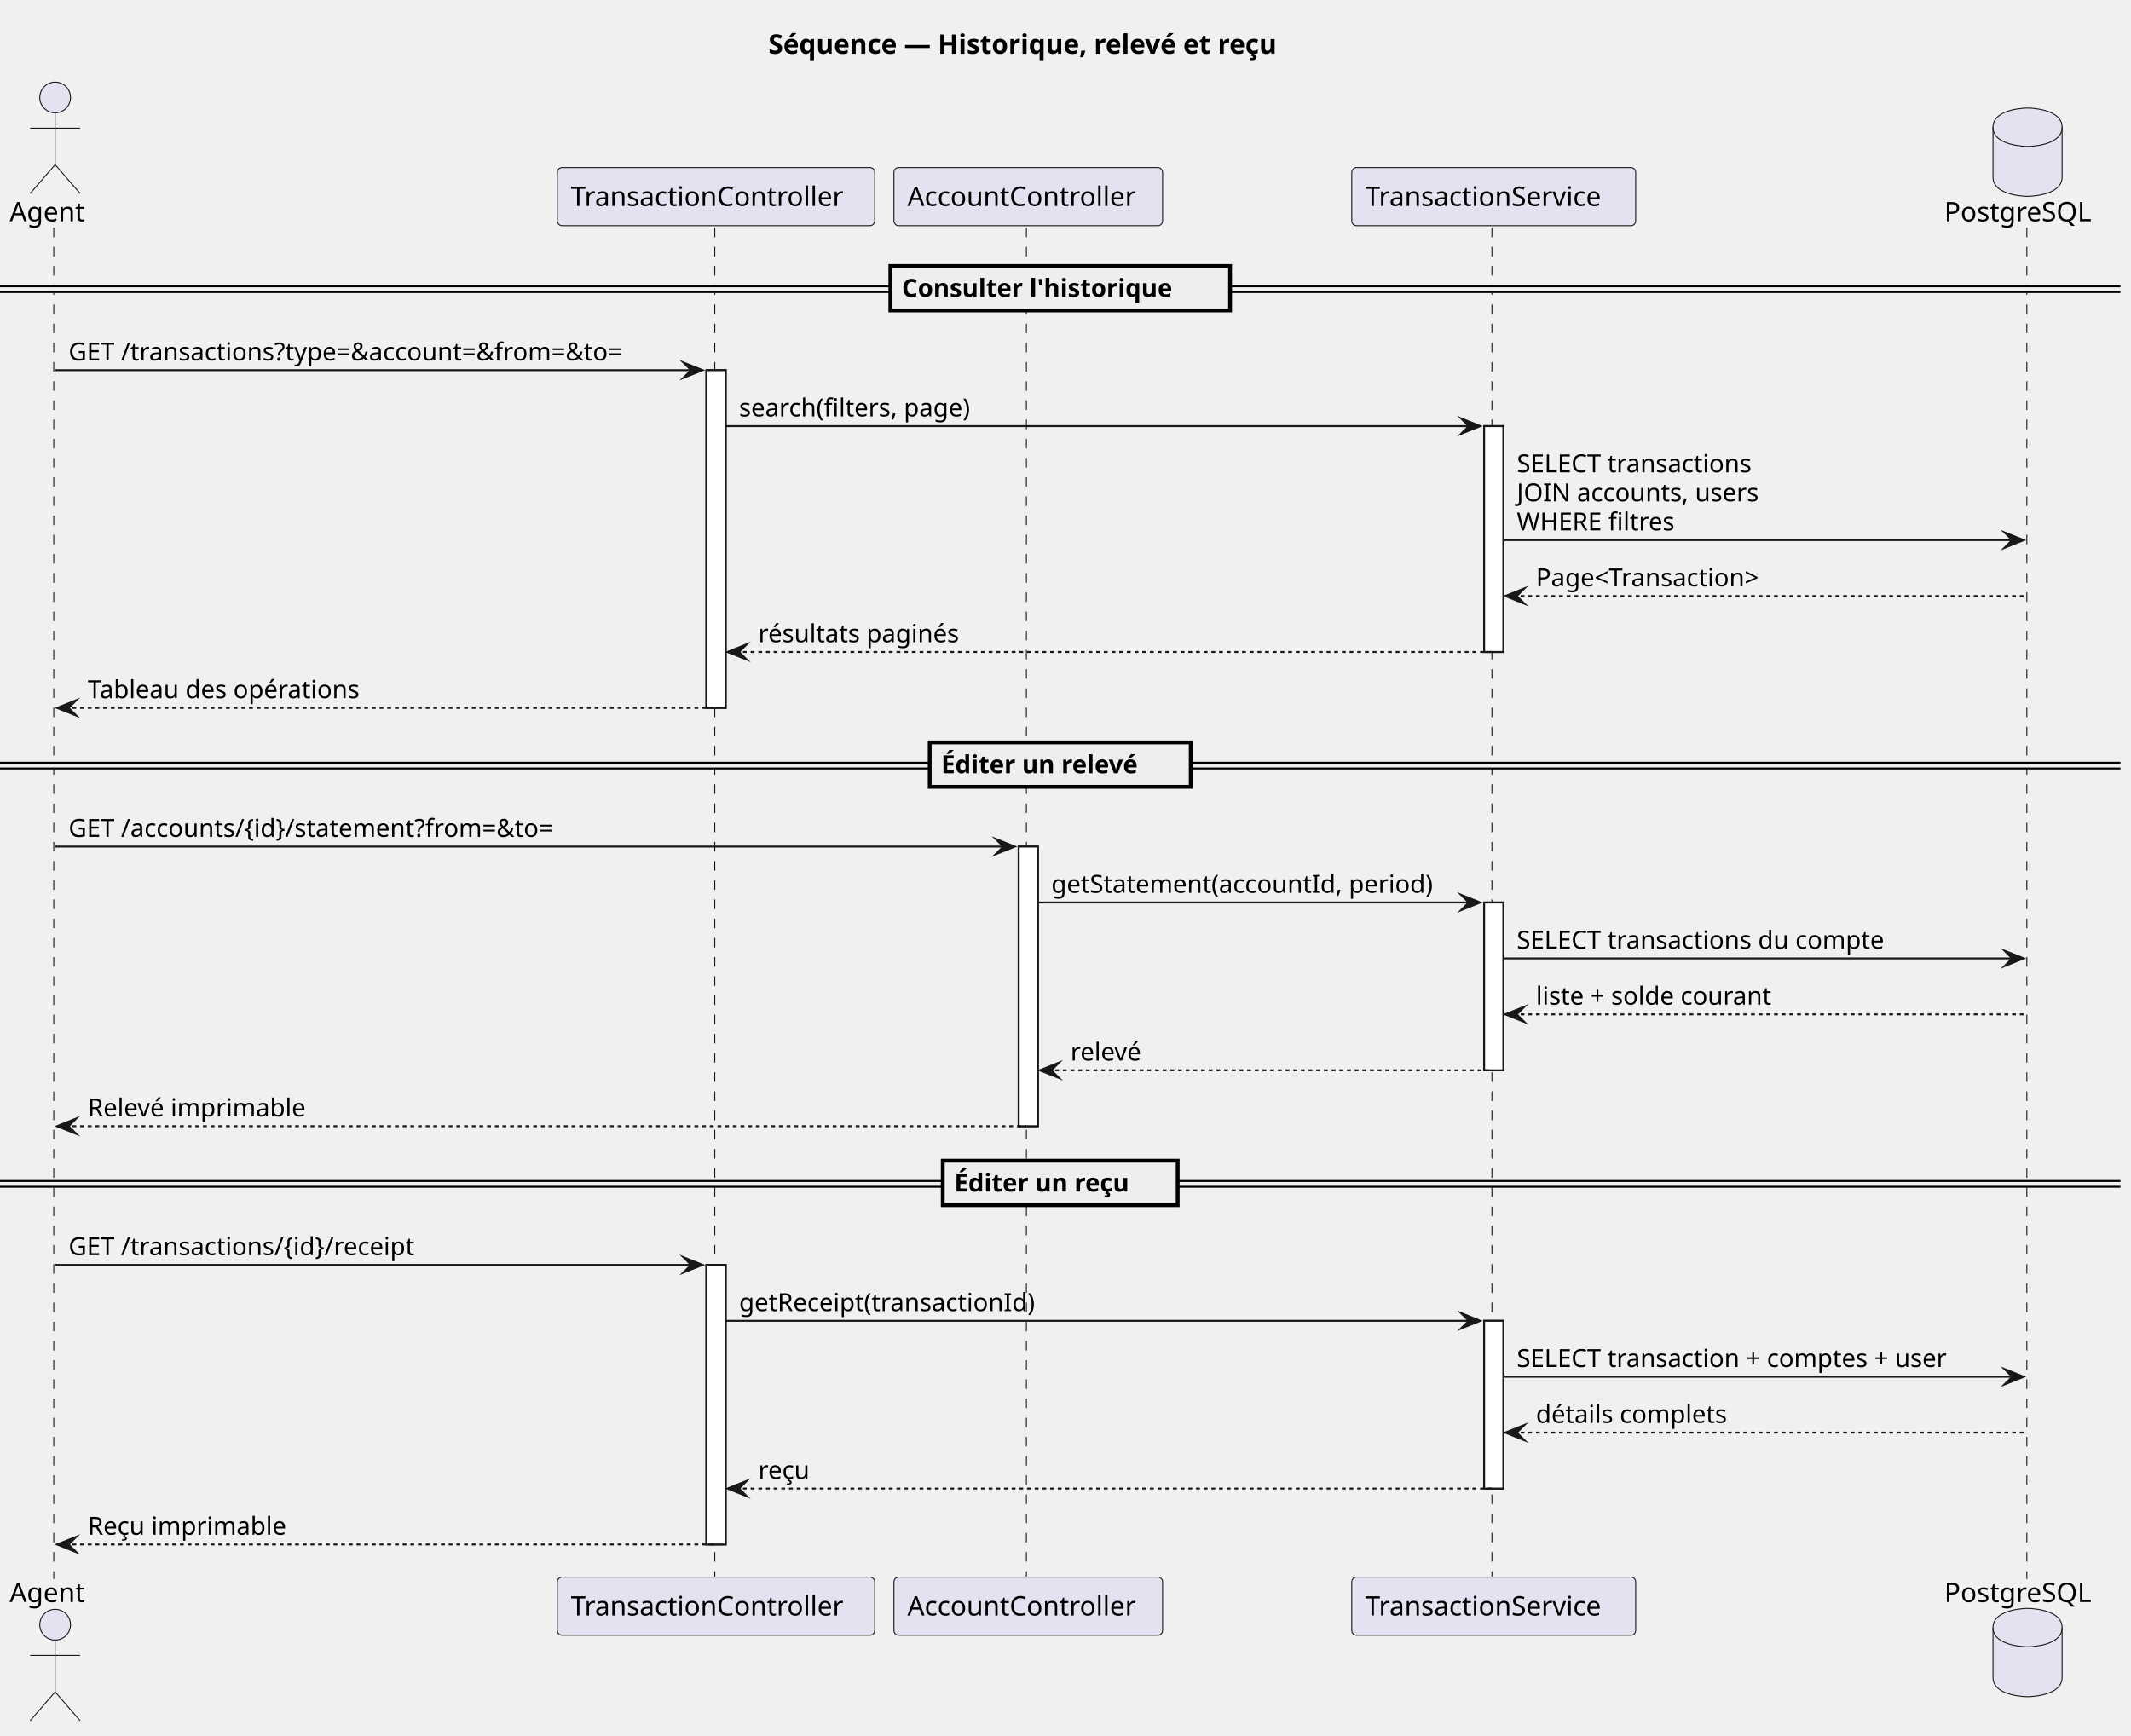
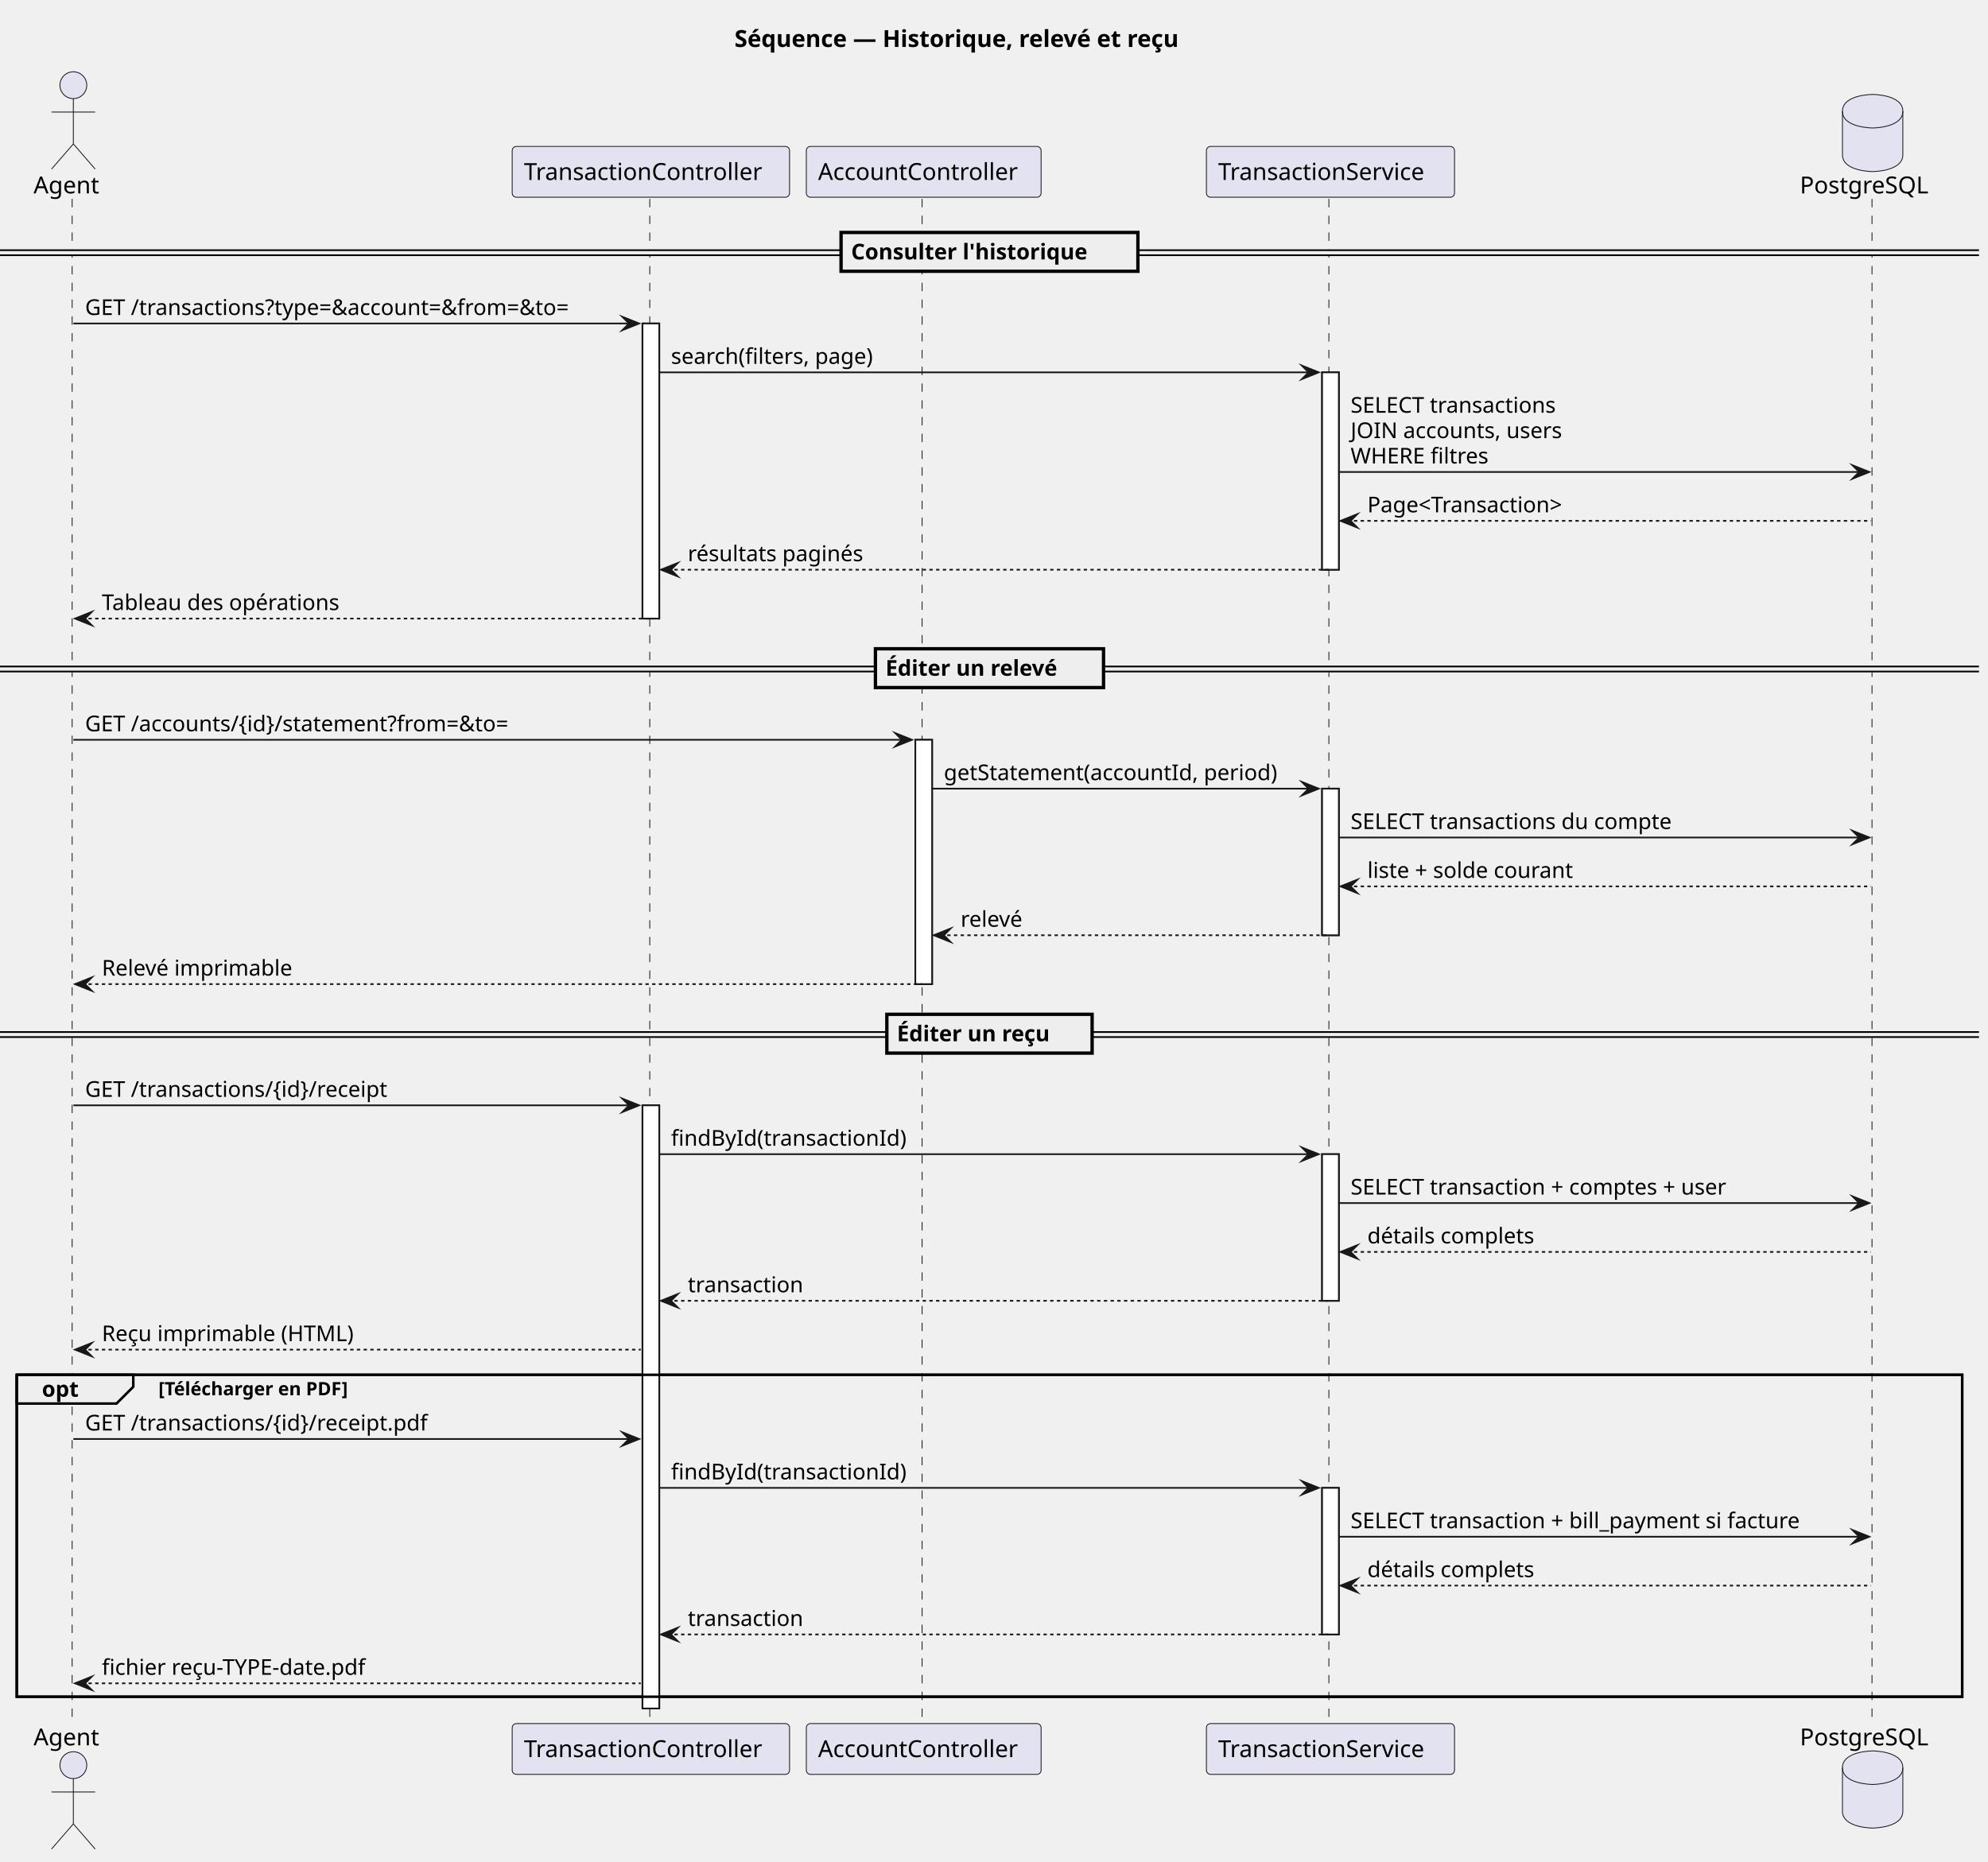
- <svg xmlns="http://www.w3.org/2000/svg" version="1.1" data-diagram-type="SEQUENCE" style="width:1110px;height:904px;background:#FFFFFF;" width="1110px" height="904px" viewBox="0 0 1110 904" zoomAndPan="magnify" preserveAspectRatio="none" contentStyleType="text/css">
+ <svg xmlns="http://www.w3.org/2000/svg" version="1.1" data-diagram-type="SEQUENCE" style="width:1185px;height:1110px;background:#FFFFFF;" width="1185px" height="1110px" viewBox="0 0 1185 1110" zoomAndPan="magnify" preserveAspectRatio="none" contentStyleType="text/css">
  <defs />
  <g>
    <g class="title" data-source-line="4">
-       <text x="400.237" y="27.995" fill="#000000" font-size="14" lengthAdjust="spacing" textLength="303.023" font-weight="700" font-family="sans-serif">Séquence — Historique, relevé et reçu</text>
-     </g>
-     <g>
-       <rect x="367.972" y="192.859" width="10" height="175.93" fill="#FFFFFF" style="stroke:#181818;stroke-width:1;" />
-     </g>
-     <g>
-       <rect x="367.972" y="658.984" width="10" height="145.664" fill="#FFFFFF" style="stroke:#181818;stroke-width:1;" />
-     </g>
-     <g>
-       <rect x="530.605" y="441.055" width="10" height="145.664" fill="#FFFFFF" style="stroke:#181818;stroke-width:1;" />
-     </g>
-     <g>
-       <rect x="773.057" y="221.992" width="10" height="117.664" fill="#FFFFFF" style="stroke:#181818;stroke-width:1;" />
-     </g>
-     <g>
-       <rect x="773.057" y="470.188" width="10" height="87.398" fill="#FFFFFF" style="stroke:#181818;stroke-width:1;" />
-     </g>
-     <g>
-       <rect x="773.057" y="688.117" width="10" height="87.398" fill="#FFFFFF" style="stroke:#181818;stroke-width:1;" />
-     </g>
+       <text x="437.796" y="27.995" fill="#000000" font-size="14" lengthAdjust="spacing" textLength="303.023" font-weight="700" font-family="sans-serif">Séquence — Historique, relevé et reçu</text>
+     </g>
+     <g>
+       <rect x="382.972" y="192.859" width="10" height="175.93" fill="#FFFFFF" style="stroke:#181818;stroke-width:1;" />
+     </g>
+     <g>
+       <rect x="382.972" y="658.984" width="10" height="359.594" fill="#FFFFFF" style="stroke:#181818;stroke-width:1;" />
+     </g>
+     <g>
+       <rect x="545.605" y="441.055" width="10" height="145.664" fill="#FFFFFF" style="stroke:#181818;stroke-width:1;" />
+     </g>
+     <g>
+       <rect x="788.057" y="221.992" width="10" height="117.664" fill="#FFFFFF" style="stroke:#181818;stroke-width:1;" />
+     </g>
+     <g>
+       <rect x="788.057" y="470.188" width="10" height="87.398" fill="#FFFFFF" style="stroke:#181818;stroke-width:1;" />
+     </g>
+     <g>
+       <rect x="788.057" y="688.117" width="10" height="87.398" fill="#FFFFFF" style="stroke:#181818;stroke-width:1;" />
+     </g>
+     <g>
+       <rect x="788.057" y="887.047" width="10" height="87.398" fill="#FFFFFF" style="stroke:#181818;stroke-width:1;" />
+     </g>
+     <rect x="10" y="819.648" width="1159.616" height="191.93" fill="none" style="stroke:#000000;stroke-width:1.5;" />
    <g class="participant-lifeline" data-qualified-name="Agent" data-entity-uid="part1" id="part1-lifeline" data-source-line="6">
      <g>
-         <rect x="24.72" y="118.594" width="8" height="704.055" fill="#000000" fill-opacity="0" />
-         <line x1="28" y1="118.594" x2="28" y2="822.648" style="stroke:#181818;stroke-width:0.5;stroke-dasharray:5,5;" />
+         <rect x="39.72" y="118.594" width="8" height="909.984" fill="#000000" fill-opacity="0" />
+         <line x1="43" y1="118.594" x2="43" y2="1028.578" style="stroke:#181818;stroke-width:0.5;stroke-dasharray:5,5;" />
      </g>
    </g>
    <g class="participant-lifeline" data-qualified-name="TC" data-entity-uid="part2" id="part2-lifeline" data-source-line="7">
      <g>
-         <rect x="368.972" y="118.594" width="8" height="704.055" fill="#000000" fill-opacity="0" />
-         <line x1="372.312" y1="118.594" x2="372.312" y2="822.648" style="stroke:#181818;stroke-width:0.5;stroke-dasharray:5,5;" />
+         <rect x="383.972" y="118.594" width="8" height="909.984" fill="#000000" fill-opacity="0" />
+         <line x1="387.312" y1="118.594" x2="387.312" y2="1028.578" style="stroke:#181818;stroke-width:0.5;stroke-dasharray:5,5;" />
      </g>
    </g>
    <g class="participant-lifeline" data-qualified-name="AC" data-entity-uid="part3" id="part3-lifeline" data-source-line="8">
      <g>
-         <rect x="531.605" y="118.594" width="8" height="704.055" fill="#000000" fill-opacity="0" />
-         <line x1="534.632" y1="118.594" x2="534.632" y2="822.648" style="stroke:#181818;stroke-width:0.5;stroke-dasharray:5,5;" />
+         <rect x="546.605" y="118.594" width="8" height="909.984" fill="#000000" fill-opacity="0" />
+         <line x1="549.632" y1="118.594" x2="549.632" y2="1028.578" style="stroke:#181818;stroke-width:0.5;stroke-dasharray:5,5;" />
      </g>
    </g>
    <g class="participant-lifeline" data-qualified-name="TS" data-entity-uid="part4" id="part4-lifeline" data-source-line="9">
      <g>
-         <rect x="774.057" y="118.594" width="8" height="704.055" fill="#000000" fill-opacity="0" />
-         <line x1="777.113" y1="118.594" x2="777.113" y2="822.648" style="stroke:#181818;stroke-width:0.5;stroke-dasharray:5,5;" />
+         <rect x="789.057" y="118.594" width="8" height="909.984" fill="#000000" fill-opacity="0" />
+         <line x1="792.113" y1="118.594" x2="792.113" y2="1028.578" style="stroke:#181818;stroke-width:0.5;stroke-dasharray:5,5;" />
      </g>
    </g>
    <g class="participant-lifeline" data-qualified-name="DB" data-entity-uid="part5" id="part5-lifeline" data-source-line="10">
      <g>
-         <rect x="1052.12" y="118.594" width="8" height="704.055" fill="#000000" fill-opacity="0" />
-         <line x1="1055.744" y1="118.594" x2="1055.744" y2="822.648" style="stroke:#181818;stroke-width:0.5;stroke-dasharray:5,5;" />
+         <rect x="1112.239" y="118.594" width="8" height="909.984" fill="#000000" fill-opacity="0" />
+         <line x1="1115.863" y1="118.594" x2="1115.863" y2="1028.578" style="stroke:#181818;stroke-width:0.5;stroke-dasharray:5,5;" />
      </g>
    </g>
    <g class="participant participant-head" data-qualified-name="Agent" data-entity-uid="part1" id="part1-head" data-source-line="6">
-       <text x="5" y="115.292" fill="#000000" font-size="14" lengthAdjust="spacing" textLength="41.44" font-family="sans-serif">Agent</text>
-       <ellipse cx="28.72" cy="50.797" rx="8" ry="8" fill="#E2E2F0" style="stroke:#181818;stroke-width:0.5;" />
-       <path d="M28.72,58.797 L28.72,85.797 M15.72,66.797 L41.72,66.797 M28.72,85.797 L15.72,100.797 M28.72,85.797 L41.72,100.797" style="stroke:#181818;stroke-width:0.5;" fill="none" />
+       <text x="20" y="115.292" fill="#000000" font-size="14" lengthAdjust="spacing" textLength="41.44" font-family="sans-serif">Agent</text>
+       <ellipse cx="43.72" cy="50.797" rx="8" ry="8" fill="#E2E2F0" style="stroke:#181818;stroke-width:0.5;" />
+       <path d="M43.72,58.797 L43.72,85.797 M30.72,66.797 L56.72,66.797 M43.72,85.797 L30.72,100.797 M43.72,85.797 L56.72,100.797" style="stroke:#181818;stroke-width:0.5;" fill="none" />
    </g>
    <g class="participant participant-tail" data-qualified-name="Agent" data-entity-uid="part1" id="part1-tail" data-source-line="6">
-       <text x="5" y="834.644" fill="#000000" font-size="14" lengthAdjust="spacing" textLength="41.44" font-family="sans-serif">Agent</text>
-       <ellipse cx="28.72" cy="846.445" rx="8" ry="8" fill="#E2E2F0" style="stroke:#181818;stroke-width:0.5;" />
-       <path d="M28.72,854.445 L28.72,881.445 M15.72,862.445 L41.72,862.445 M28.72,881.445 L15.72,896.445 M28.72,881.445 L41.72,896.445" style="stroke:#181818;stroke-width:0.5;" fill="none" />
+       <text x="20" y="1040.573" fill="#000000" font-size="14" lengthAdjust="spacing" textLength="41.44" font-family="sans-serif">Agent</text>
+       <ellipse cx="43.72" cy="1052.375" rx="8" ry="8" fill="#E2E2F0" style="stroke:#181818;stroke-width:0.5;" />
+       <path d="M43.72,1060.375 L43.72,1087.375 M30.72,1068.375 L56.72,1068.375 M43.72,1087.375 L30.72,1102.375 M43.72,1087.375 L56.72,1102.375" style="stroke:#181818;stroke-width:0.5;" fill="none" />
    </g>
    <g class="participant participant-head" data-qualified-name="TC" data-entity-uid="part2" id="part2-head" data-source-line="7">
-       <rect x="290.312" y="87.297" width="165.32" height="30.297" fill="#E2E2F0" style="stroke:#181818;stroke-width:0.5;" rx="2.5" ry="2.5" />
-       <text x="297.312" y="107.292" fill="#000000" font-size="14" lengthAdjust="spacing" textLength="151.32" font-family="sans-serif">TransactionController</text>
+       <rect x="305.312" y="87.297" width="165.32" height="30.297" fill="#E2E2F0" style="stroke:#181818;stroke-width:0.5;" rx="2.5" ry="2.5" />
+       <text x="312.312" y="107.292" fill="#000000" font-size="14" lengthAdjust="spacing" textLength="151.32" font-family="sans-serif">TransactionController</text>
    </g>
    <g class="participant participant-tail" data-qualified-name="TC" data-entity-uid="part2" id="part2-tail" data-source-line="7">
-       <rect x="290.312" y="821.648" width="165.32" height="30.297" fill="#E2E2F0" style="stroke:#181818;stroke-width:0.5;" rx="2.5" ry="2.5" />
-       <text x="297.312" y="841.644" fill="#000000" font-size="14" lengthAdjust="spacing" textLength="151.32" font-family="sans-serif">TransactionController</text>
+       <rect x="305.312" y="1027.578" width="165.32" height="30.297" fill="#E2E2F0" style="stroke:#181818;stroke-width:0.5;" rx="2.5" ry="2.5" />
+       <text x="312.312" y="1047.573" fill="#000000" font-size="14" lengthAdjust="spacing" textLength="151.32" font-family="sans-serif">TransactionController</text>
    </g>
    <g class="participant participant-head" data-qualified-name="AC" data-entity-uid="part3" id="part3-head" data-source-line="8">
-       <rect x="465.632" y="87.297" width="139.945" height="30.297" fill="#E2E2F0" style="stroke:#181818;stroke-width:0.5;" rx="2.5" ry="2.5" />
-       <text x="472.632" y="107.292" fill="#000000" font-size="14" lengthAdjust="spacing" textLength="125.945" font-family="sans-serif">AccountController</text>
+       <rect x="480.632" y="87.297" width="139.945" height="30.297" fill="#E2E2F0" style="stroke:#181818;stroke-width:0.5;" rx="2.5" ry="2.5" />
+       <text x="487.632" y="107.292" fill="#000000" font-size="14" lengthAdjust="spacing" textLength="125.945" font-family="sans-serif">AccountController</text>
    </g>
    <g class="participant participant-tail" data-qualified-name="AC" data-entity-uid="part3" id="part3-tail" data-source-line="8">
-       <rect x="465.632" y="821.648" width="139.945" height="30.297" fill="#E2E2F0" style="stroke:#181818;stroke-width:0.5;" rx="2.5" ry="2.5" />
-       <text x="472.632" y="841.644" fill="#000000" font-size="14" lengthAdjust="spacing" textLength="125.945" font-family="sans-serif">AccountController</text>
+       <rect x="480.632" y="1027.578" width="139.945" height="30.297" fill="#E2E2F0" style="stroke:#181818;stroke-width:0.5;" rx="2.5" ry="2.5" />
+       <text x="487.632" y="1047.573" fill="#000000" font-size="14" lengthAdjust="spacing" textLength="125.945" font-family="sans-serif">AccountController</text>
    </g>
    <g class="participant participant-head" data-qualified-name="TS" data-entity-uid="part4" id="part4-head" data-source-line="9">
-       <rect x="704.113" y="87.297" width="147.889" height="30.297" fill="#E2E2F0" style="stroke:#181818;stroke-width:0.5;" rx="2.5" ry="2.5" />
-       <text x="711.113" y="107.292" fill="#000000" font-size="14" lengthAdjust="spacing" textLength="133.889" font-family="sans-serif">TransactionService</text>
+       <rect x="719.113" y="87.297" width="147.889" height="30.297" fill="#E2E2F0" style="stroke:#181818;stroke-width:0.5;" rx="2.5" ry="2.5" />
+       <text x="726.113" y="107.292" fill="#000000" font-size="14" lengthAdjust="spacing" textLength="133.889" font-family="sans-serif">TransactionService</text>
    </g>
    <g class="participant participant-tail" data-qualified-name="TS" data-entity-uid="part4" id="part4-tail" data-source-line="9">
-       <rect x="704.113" y="821.648" width="147.889" height="30.297" fill="#E2E2F0" style="stroke:#181818;stroke-width:0.5;" rx="2.5" ry="2.5" />
-       <text x="711.113" y="841.644" fill="#000000" font-size="14" lengthAdjust="spacing" textLength="133.889" font-family="sans-serif">TransactionService</text>
+       <rect x="719.113" y="1027.578" width="147.889" height="30.297" fill="#E2E2F0" style="stroke:#181818;stroke-width:0.5;" rx="2.5" ry="2.5" />
+       <text x="726.113" y="1047.573" fill="#000000" font-size="14" lengthAdjust="spacing" textLength="133.889" font-family="sans-serif">TransactionService</text>
    </g>
    <g class="participant participant-head" data-qualified-name="DB" data-entity-uid="part5" id="part5-head" data-source-line="10">
-       <text x="1012.744" y="115.292" fill="#000000" font-size="14" lengthAdjust="spacing" textLength="80.753" font-family="sans-serif">PostgreSQL</text>
-       <path d="M1038.12,66.297 C1038.12,56.297 1056.12,56.297 1056.12,56.297 C1056.12,56.297 1074.12,56.297 1074.12,66.297 L1074.12,92.297 C1074.12,102.297 1056.12,102.297 1056.12,102.297 C1056.12,102.297 1038.12,102.297 1038.12,92.297 L1038.12,66.297" style="stroke:#181818;stroke-width:0.5;" fill="#E2E2F0" />
-       <path d="M1038.12,66.297 C1038.12,76.297 1056.12,76.297 1056.12,76.297 C1056.12,76.297 1074.12,76.297 1074.12,66.297" style="stroke:#181818;stroke-width:0.5;" fill="none" />
+       <text x="1072.863" y="115.292" fill="#000000" font-size="14" lengthAdjust="spacing" textLength="80.753" font-family="sans-serif">PostgreSQL</text>
+       <path d="M1098.239,66.297 C1098.239,56.297 1116.239,56.297 1116.239,56.297 C1116.239,56.297 1134.239,56.297 1134.239,66.297 L1134.239,92.297 C1134.239,102.297 1116.239,102.297 1116.239,102.297 C1116.239,102.297 1098.239,102.297 1098.239,92.297 L1098.239,66.297" style="stroke:#181818;stroke-width:0.5;" fill="#E2E2F0" />
+       <path d="M1098.239,66.297 C1098.239,76.297 1116.239,76.297 1116.239,76.297 C1116.239,76.297 1134.239,76.297 1134.239,66.297" style="stroke:#181818;stroke-width:0.5;" fill="none" />
    </g>
    <g class="participant participant-tail" data-qualified-name="DB" data-entity-uid="part5" id="part5-tail" data-source-line="10">
-       <text x="1012.744" y="834.644" fill="#000000" font-size="14" lengthAdjust="spacing" textLength="80.753" font-family="sans-serif">PostgreSQL</text>
-       <path d="M1038.12,847.945 C1038.12,837.945 1056.12,837.945 1056.12,837.945 C1056.12,837.945 1074.12,837.945 1074.12,847.945 L1074.12,873.945 C1074.12,883.945 1056.12,883.945 1056.12,883.945 C1056.12,883.945 1038.12,883.945 1038.12,873.945 L1038.12,847.945" style="stroke:#181818;stroke-width:0.5;" fill="#E2E2F0" />
-       <path d="M1038.12,847.945 C1038.12,857.945 1056.12,857.945 1056.12,857.945 C1056.12,857.945 1074.12,857.945 1074.12,847.945" style="stroke:#181818;stroke-width:0.5;" fill="none" />
-     </g>
-     <g>
-       <rect x="367.972" y="192.859" width="10" height="175.93" fill="#FFFFFF" style="stroke:#181818;stroke-width:1;" />
-     </g>
-     <g>
-       <rect x="367.972" y="658.984" width="10" height="145.664" fill="#FFFFFF" style="stroke:#181818;stroke-width:1;" />
-     </g>
-     <g>
-       <rect x="530.605" y="441.055" width="10" height="145.664" fill="#FFFFFF" style="stroke:#181818;stroke-width:1;" />
-     </g>
-     <g>
-       <rect x="773.057" y="221.992" width="10" height="117.664" fill="#FFFFFF" style="stroke:#181818;stroke-width:1;" />
-     </g>
-     <g>
-       <rect x="773.057" y="470.188" width="10" height="87.398" fill="#FFFFFF" style="stroke:#181818;stroke-width:1;" />
-     </g>
-     <g>
-       <rect x="773.057" y="688.117" width="10" height="87.398" fill="#FFFFFF" style="stroke:#181818;stroke-width:1;" />
-     </g>
-     <rect x="0" y="149.16" width="1104.497" height="3" fill="#EEEEEE" style="stroke:#EEEEEE;stroke-width:1;" />
-     <line x1="0" y1="149.16" x2="1104.497" y2="149.16" style="stroke:#000000;stroke-width:1;" />
-     <line x1="0" y1="152.16" x2="1104.497" y2="152.16" style="stroke:#000000;stroke-width:1;" />
-     <rect x="463.776" y="138.594" width="176.944" height="23.133" fill="#EEEEEE" style="stroke:#000000;stroke-width:2;" />
-     <text x="469.776" y="154.661" fill="#000000" font-size="13" lengthAdjust="spacing" textLength="158.418" font-weight="700" font-family="sans-serif">Consulter l'historique</text>
+       <text x="1072.863" y="1040.573" fill="#000000" font-size="14" lengthAdjust="spacing" textLength="80.753" font-family="sans-serif">PostgreSQL</text>
+       <path d="M1098.239,1053.875 C1098.239,1043.875 1116.239,1043.875 1116.239,1043.875 C1116.239,1043.875 1134.239,1043.875 1134.239,1053.875 L1134.239,1079.875 C1134.239,1089.875 1116.239,1089.875 1116.239,1089.875 C1116.239,1089.875 1098.239,1089.875 1098.239,1079.875 L1098.239,1053.875" style="stroke:#181818;stroke-width:0.5;" fill="#E2E2F0" />
+       <path d="M1098.239,1053.875 C1098.239,1063.875 1116.239,1063.875 1116.239,1063.875 C1116.239,1063.875 1134.239,1063.875 1134.239,1053.875" style="stroke:#181818;stroke-width:0.5;" fill="none" />
+     </g>
+     <g>
+       <rect x="382.972" y="192.859" width="10" height="175.93" fill="#FFFFFF" style="stroke:#181818;stroke-width:1;" />
+     </g>
+     <g>
+       <rect x="382.972" y="658.984" width="10" height="359.594" fill="#FFFFFF" style="stroke:#181818;stroke-width:1;" />
+     </g>
+     <g>
+       <rect x="545.605" y="441.055" width="10" height="145.664" fill="#FFFFFF" style="stroke:#181818;stroke-width:1;" />
+     </g>
+     <g>
+       <rect x="788.057" y="221.992" width="10" height="117.664" fill="#FFFFFF" style="stroke:#181818;stroke-width:1;" />
+     </g>
+     <g>
+       <rect x="788.057" y="470.188" width="10" height="87.398" fill="#FFFFFF" style="stroke:#181818;stroke-width:1;" />
+     </g>
+     <g>
+       <rect x="788.057" y="688.117" width="10" height="87.398" fill="#FFFFFF" style="stroke:#181818;stroke-width:1;" />
+     </g>
+     <g>
+       <rect x="788.057" y="887.047" width="10" height="87.398" fill="#FFFFFF" style="stroke:#181818;stroke-width:1;" />
+     </g>
+     <rect x="0" y="149.16" width="1179.616" height="3" fill="#EEEEEE" style="stroke:#EEEEEE;stroke-width:1;" />
+     <line x1="0" y1="149.16" x2="1179.616" y2="149.16" style="stroke:#000000;stroke-width:1;" />
+     <line x1="0" y1="152.16" x2="1179.616" y2="152.16" style="stroke:#000000;stroke-width:1;" />
+     <rect x="501.336" y="138.594" width="176.944" height="23.133" fill="#EEEEEE" style="stroke:#000000;stroke-width:2;" />
+     <text x="507.336" y="154.661" fill="#000000" font-size="13" lengthAdjust="spacing" textLength="158.418" font-weight="700" font-family="sans-serif">Consulter l'historique</text>
    <g class="message" data-entity-1="part1" data-entity-2="part2" id="msg1" data-source-line="14">
-       <polygon points="355.972,188.859,365.972,192.859,355.972,196.859,359.972,192.859" fill="#181818" style="stroke:#181818;stroke-width:1;stroke-linejoin:miter;stroke-miterlimit:10;" />
-       <line x1="28.72" y1="192.859" x2="361.972" y2="192.859" style="stroke:#181818;stroke-width:1;" />
-       <text x="35.72" y="187.793" fill="#000000" font-size="13" lengthAdjust="spacing" textLength="320.252" font-family="sans-serif">GET /transactions?type=&amp;account=&amp;from=&amp;to=</text>
+       <polygon points="370.972,188.859,380.972,192.859,370.972,196.859,374.972,192.859" fill="#181818" style="stroke:#181818;stroke-width:1;stroke-linejoin:miter;stroke-miterlimit:10;" />
+       <line x1="43.72" y1="192.859" x2="376.972" y2="192.859" style="stroke:#181818;stroke-width:1;" />
+       <text x="50.72" y="187.793" fill="#000000" font-size="13" lengthAdjust="spacing" textLength="320.252" font-family="sans-serif">GET /transactions?type=&amp;account=&amp;from=&amp;to=</text>
    </g>
    <g class="message" data-entity-1="part2" data-entity-2="part4" id="msg2" data-source-line="16">
-       <polygon points="761.057,217.992,771.057,221.992,761.057,225.992,765.057,221.992" fill="#181818" style="stroke:#181818;stroke-width:1;stroke-linejoin:miter;stroke-miterlimit:10;" />
-       <line x1="377.972" y1="221.992" x2="767.057" y2="221.992" style="stroke:#181818;stroke-width:1;" />
-       <text x="384.972" y="216.926" fill="#000000" font-size="13" lengthAdjust="spacing" textLength="131.358" font-family="sans-serif">search(filters, page)</text>
+       <polygon points="776.057,217.992,786.057,221.992,776.057,225.992,780.057,221.992" fill="#181818" style="stroke:#181818;stroke-width:1;stroke-linejoin:miter;stroke-miterlimit:10;" />
+       <line x1="392.972" y1="221.992" x2="782.057" y2="221.992" style="stroke:#181818;stroke-width:1;" />
+       <text x="399.972" y="216.926" fill="#000000" font-size="13" lengthAdjust="spacing" textLength="131.358" font-family="sans-serif">search(filters, page)</text>
    </g>
    <g class="message" data-entity-1="part4" data-entity-2="part5" id="msg3" data-source-line="18">
-       <polygon points="1044.12,277.391,1054.12,281.391,1044.12,285.391,1048.12,281.391" fill="#181818" style="stroke:#181818;stroke-width:1;stroke-linejoin:miter;stroke-miterlimit:10;" />
-       <line x1="783.057" y1="281.391" x2="1050.12" y2="281.391" style="stroke:#181818;stroke-width:1;" />
-       <text x="790.057" y="246.059" fill="#000000" font-size="13" lengthAdjust="spacing" textLength="133.282" font-family="sans-serif">SELECT transactions</text>
-       <text x="790.057" y="261.192" fill="#000000" font-size="13" lengthAdjust="spacing" textLength="133.713" font-family="sans-serif">JOIN accounts, users</text>
-       <text x="790.057" y="276.325" fill="#000000" font-size="13" lengthAdjust="spacing" textLength="89.235" font-family="sans-serif">WHERE filtres</text>
+       <polygon points="1104.239,277.391,1114.239,281.391,1104.239,285.391,1108.239,281.391" fill="#181818" style="stroke:#181818;stroke-width:1;stroke-linejoin:miter;stroke-miterlimit:10;" />
+       <line x1="798.057" y1="281.391" x2="1110.239" y2="281.391" style="stroke:#181818;stroke-width:1;" />
+       <text x="805.057" y="246.059" fill="#000000" font-size="13" lengthAdjust="spacing" textLength="133.282" font-family="sans-serif">SELECT transactions</text>
+       <text x="805.057" y="261.192" fill="#000000" font-size="13" lengthAdjust="spacing" textLength="133.713" font-family="sans-serif">JOIN accounts, users</text>
+       <text x="805.057" y="276.325" fill="#000000" font-size="13" lengthAdjust="spacing" textLength="89.235" font-family="sans-serif">WHERE filtres</text>
    </g>
    <g class="message" data-entity-1="part5" data-entity-2="part4" id="msg4" data-source-line="19">
-       <polygon points="794.057,306.523,784.057,310.523,794.057,314.523,790.057,310.523" fill="#181818" style="stroke:#181818;stroke-width:1;stroke-linejoin:miter;stroke-miterlimit:10;" />
-       <line x1="788.057" y1="310.523" x2="1055.12" y2="310.523" style="stroke:#181818;stroke-width:1;stroke-dasharray:2,2;" />
-       <text x="800.057" y="305.457" fill="#000000" font-size="13" lengthAdjust="spacing" textLength="130.121" font-family="sans-serif">Page&lt;Transaction&gt;</text>
+       <polygon points="809.057,306.523,799.057,310.523,809.057,314.523,805.057,310.523" fill="#181818" style="stroke:#181818;stroke-width:1;stroke-linejoin:miter;stroke-miterlimit:10;" />
+       <line x1="803.057" y1="310.523" x2="1115.239" y2="310.523" style="stroke:#181818;stroke-width:1;stroke-dasharray:2,2;" />
+       <text x="815.057" y="305.457" fill="#000000" font-size="13" lengthAdjust="spacing" textLength="130.121" font-family="sans-serif">Page&lt;Transaction&gt;</text>
    </g>
    <g class="message" data-entity-1="part4" data-entity-2="part2" id="msg5" data-source-line="20">
-       <polygon points="388.972,335.656,378.972,339.656,388.972,343.656,384.972,339.656" fill="#181818" style="stroke:#181818;stroke-width:1;stroke-linejoin:miter;stroke-miterlimit:10;" />
-       <line x1="382.972" y1="339.656" x2="777.057" y2="339.656" style="stroke:#181818;stroke-width:1;stroke-dasharray:2,2;" />
-       <text x="394.972" y="334.59" fill="#000000" font-size="13" lengthAdjust="spacing" textLength="112.125" font-family="sans-serif">résultats paginés</text>
+       <polygon points="403.972,335.656,393.972,339.656,403.972,343.656,399.972,339.656" fill="#181818" style="stroke:#181818;stroke-width:1;stroke-linejoin:miter;stroke-miterlimit:10;" />
+       <line x1="397.972" y1="339.656" x2="792.057" y2="339.656" style="stroke:#181818;stroke-width:1;stroke-dasharray:2,2;" />
+       <text x="409.972" y="334.59" fill="#000000" font-size="13" lengthAdjust="spacing" textLength="112.125" font-family="sans-serif">résultats paginés</text>
    </g>
    <g class="message" data-entity-1="part2" data-entity-2="part1" id="msg6" data-source-line="22">
-       <polygon points="39.72,364.789,29.72,368.789,39.72,372.789,35.72,368.789" fill="#181818" style="stroke:#181818;stroke-width:1;stroke-linejoin:miter;stroke-miterlimit:10;" />
-       <line x1="33.72" y1="368.789" x2="371.972" y2="368.789" style="stroke:#181818;stroke-width:1;stroke-dasharray:2,2;" />
-       <text x="45.72" y="363.723" fill="#000000" font-size="13" lengthAdjust="spacing" textLength="152.452" font-family="sans-serif">Tableau des opérations</text>
-     </g>
-     <rect x="0" y="397.356" width="1104.497" height="3" fill="#EEEEEE" style="stroke:#EEEEEE;stroke-width:1;" />
-     <line x1="0" y1="397.356" x2="1104.497" y2="397.356" style="stroke:#000000;stroke-width:1;" />
-     <line x1="0" y1="400.356" x2="1104.497" y2="400.356" style="stroke:#000000;stroke-width:1;" />
-     <rect x="484.266" y="386.789" width="135.964" height="23.133" fill="#EEEEEE" style="stroke:#000000;stroke-width:2;" />
-     <text x="490.266" y="402.856" fill="#000000" font-size="13" lengthAdjust="spacing" textLength="117.438" font-weight="700" font-family="sans-serif">Éditer un relevé</text>
+       <polygon points="54.72,364.789,44.72,368.789,54.72,372.789,50.72,368.789" fill="#181818" style="stroke:#181818;stroke-width:1;stroke-linejoin:miter;stroke-miterlimit:10;" />
+       <line x1="48.72" y1="368.789" x2="386.972" y2="368.789" style="stroke:#181818;stroke-width:1;stroke-dasharray:2,2;" />
+       <text x="60.72" y="363.723" fill="#000000" font-size="13" lengthAdjust="spacing" textLength="152.452" font-family="sans-serif">Tableau des opérations</text>
+     </g>
+     <rect x="0" y="397.356" width="1179.616" height="3" fill="#EEEEEE" style="stroke:#EEEEEE;stroke-width:1;" />
+     <line x1="0" y1="397.356" x2="1179.616" y2="397.356" style="stroke:#000000;stroke-width:1;" />
+     <line x1="0" y1="400.356" x2="1179.616" y2="400.356" style="stroke:#000000;stroke-width:1;" />
+     <rect x="521.826" y="386.789" width="135.964" height="23.133" fill="#EEEEEE" style="stroke:#000000;stroke-width:2;" />
+     <text x="527.826" y="402.856" fill="#000000" font-size="13" lengthAdjust="spacing" textLength="117.438" font-weight="700" font-family="sans-serif">Éditer un relevé</text>
    <g class="message" data-entity-1="part1" data-entity-2="part3" id="msg7" data-source-line="27">
-       <polygon points="518.605,437.055,528.605,441.055,518.605,445.055,522.605,441.055" fill="#181818" style="stroke:#181818;stroke-width:1;stroke-linejoin:miter;stroke-miterlimit:10;" />
-       <line x1="28.72" y1="441.055" x2="524.605" y2="441.055" style="stroke:#181818;stroke-width:1;" />
-       <text x="35.72" y="435.989" fill="#000000" font-size="13" lengthAdjust="spacing" textLength="279.811" font-family="sans-serif">GET /accounts/{id}/statement?from=&amp;to=</text>
+       <polygon points="533.605,437.055,543.605,441.055,533.605,445.055,537.605,441.055" fill="#181818" style="stroke:#181818;stroke-width:1;stroke-linejoin:miter;stroke-miterlimit:10;" />
+       <line x1="43.72" y1="441.055" x2="539.605" y2="441.055" style="stroke:#181818;stroke-width:1;" />
+       <text x="50.72" y="435.989" fill="#000000" font-size="13" lengthAdjust="spacing" textLength="279.811" font-family="sans-serif">GET /accounts/{id}/statement?from=&amp;to=</text>
    </g>
    <g class="message" data-entity-1="part3" data-entity-2="part4" id="msg8" data-source-line="29">
-       <polygon points="761.057,466.188,771.057,470.188,761.057,474.188,765.057,470.188" fill="#181818" style="stroke:#181818;stroke-width:1;stroke-linejoin:miter;stroke-miterlimit:10;" />
-       <line x1="540.605" y1="470.188" x2="767.057" y2="470.188" style="stroke:#181818;stroke-width:1;" />
-       <text x="547.605" y="465.122" fill="#000000" font-size="13" lengthAdjust="spacing" textLength="213.453" font-family="sans-serif">getStatement(accountId, period)</text>
+       <polygon points="776.057,466.188,786.057,470.188,776.057,474.188,780.057,470.188" fill="#181818" style="stroke:#181818;stroke-width:1;stroke-linejoin:miter;stroke-miterlimit:10;" />
+       <line x1="555.605" y1="470.188" x2="782.057" y2="470.188" style="stroke:#181818;stroke-width:1;" />
+       <text x="562.605" y="465.122" fill="#000000" font-size="13" lengthAdjust="spacing" textLength="213.453" font-family="sans-serif">getStatement(accountId, period)</text>
    </g>
    <g class="message" data-entity-1="part4" data-entity-2="part5" id="msg9" data-source-line="31">
-       <polygon points="1044.12,495.32,1054.12,499.32,1044.12,503.32,1048.12,499.32" fill="#181818" style="stroke:#181818;stroke-width:1;stroke-linejoin:miter;stroke-miterlimit:10;" />
-       <line x1="783.057" y1="499.32" x2="1050.12" y2="499.32" style="stroke:#181818;stroke-width:1;" />
-       <text x="790.057" y="494.254" fill="#000000" font-size="13" lengthAdjust="spacing" textLength="207.149" font-family="sans-serif">SELECT transactions du compte</text>
+       <polygon points="1104.239,495.32,1114.239,499.32,1104.239,503.32,1108.239,499.32" fill="#181818" style="stroke:#181818;stroke-width:1;stroke-linejoin:miter;stroke-miterlimit:10;" />
+       <line x1="798.057" y1="499.32" x2="1110.239" y2="499.32" style="stroke:#181818;stroke-width:1;" />
+       <text x="805.057" y="494.254" fill="#000000" font-size="13" lengthAdjust="spacing" textLength="207.149" font-family="sans-serif">SELECT transactions du compte</text>
    </g>
    <g class="message" data-entity-1="part5" data-entity-2="part4" id="msg10" data-source-line="32">
-       <polygon points="794.057,524.453,784.057,528.453,794.057,532.453,790.057,528.453" fill="#181818" style="stroke:#181818;stroke-width:1;stroke-linejoin:miter;stroke-miterlimit:10;" />
-       <line x1="788.057" y1="528.453" x2="1055.12" y2="528.453" style="stroke:#181818;stroke-width:1;stroke-dasharray:2,2;" />
-       <text x="800.057" y="523.387" fill="#000000" font-size="13" lengthAdjust="spacing" textLength="134.958" font-family="sans-serif">liste + solde courant</text>
+       <polygon points="809.057,524.453,799.057,528.453,809.057,532.453,805.057,528.453" fill="#181818" style="stroke:#181818;stroke-width:1;stroke-linejoin:miter;stroke-miterlimit:10;" />
+       <line x1="803.057" y1="528.453" x2="1115.239" y2="528.453" style="stroke:#181818;stroke-width:1;stroke-dasharray:2,2;" />
+       <text x="815.057" y="523.387" fill="#000000" font-size="13" lengthAdjust="spacing" textLength="134.958" font-family="sans-serif">liste + solde courant</text>
    </g>
    <g class="message" data-entity-1="part4" data-entity-2="part3" id="msg11" data-source-line="33">
-       <polygon points="551.605,553.586,541.605,557.586,551.605,561.586,547.605,557.586" fill="#181818" style="stroke:#181818;stroke-width:1;stroke-linejoin:miter;stroke-miterlimit:10;" />
-       <line x1="545.605" y1="557.586" x2="777.057" y2="557.586" style="stroke:#181818;stroke-width:1;stroke-dasharray:2,2;" />
-       <text x="557.605" y="552.52" fill="#000000" font-size="13" lengthAdjust="spacing" textLength="40.644" font-family="sans-serif">relevé</text>
+       <polygon points="566.605,553.586,556.605,557.586,566.605,561.586,562.605,557.586" fill="#181818" style="stroke:#181818;stroke-width:1;stroke-linejoin:miter;stroke-miterlimit:10;" />
+       <line x1="560.605" y1="557.586" x2="792.057" y2="557.586" style="stroke:#181818;stroke-width:1;stroke-dasharray:2,2;" />
+       <text x="572.605" y="552.52" fill="#000000" font-size="13" lengthAdjust="spacing" textLength="40.644" font-family="sans-serif">relevé</text>
    </g>
    <g class="message" data-entity-1="part3" data-entity-2="part1" id="msg12" data-source-line="35">
-       <polygon points="39.72,582.719,29.72,586.719,39.72,590.719,35.72,586.719" fill="#181818" style="stroke:#181818;stroke-width:1;stroke-linejoin:miter;stroke-miterlimit:10;" />
-       <line x1="33.72" y1="586.719" x2="534.605" y2="586.719" style="stroke:#181818;stroke-width:1;stroke-dasharray:2,2;" />
-       <text x="45.72" y="581.653" fill="#000000" font-size="13" lengthAdjust="spacing" textLength="122.44" font-family="sans-serif">Relevé imprimable</text>
-     </g>
-     <rect x="0" y="615.285" width="1104.497" height="3" fill="#EEEEEE" style="stroke:#EEEEEE;stroke-width:1;" />
-     <line x1="0" y1="615.285" x2="1104.497" y2="615.285" style="stroke:#000000;stroke-width:1;" />
-     <line x1="0" y1="618.285" x2="1104.497" y2="618.285" style="stroke:#000000;stroke-width:1;" />
-     <rect x="491.068" y="604.719" width="122.361" height="23.133" fill="#EEEEEE" style="stroke:#000000;stroke-width:2;" />
-     <text x="497.068" y="620.786" fill="#000000" font-size="13" lengthAdjust="spacing" textLength="103.835" font-weight="700" font-family="sans-serif">Éditer un reçu</text>
+       <polygon points="54.72,582.719,44.72,586.719,54.72,590.719,50.72,586.719" fill="#181818" style="stroke:#181818;stroke-width:1;stroke-linejoin:miter;stroke-miterlimit:10;" />
+       <line x1="48.72" y1="586.719" x2="549.605" y2="586.719" style="stroke:#181818;stroke-width:1;stroke-dasharray:2,2;" />
+       <text x="60.72" y="581.653" fill="#000000" font-size="13" lengthAdjust="spacing" textLength="122.44" font-family="sans-serif">Relevé imprimable</text>
+     </g>
+     <rect x="0" y="615.285" width="1179.616" height="3" fill="#EEEEEE" style="stroke:#EEEEEE;stroke-width:1;" />
+     <line x1="0" y1="615.285" x2="1179.616" y2="615.285" style="stroke:#000000;stroke-width:1;" />
+     <line x1="0" y1="618.285" x2="1179.616" y2="618.285" style="stroke:#000000;stroke-width:1;" />
+     <rect x="528.627" y="604.719" width="122.361" height="23.133" fill="#EEEEEE" style="stroke:#000000;stroke-width:2;" />
+     <text x="534.627" y="620.786" fill="#000000" font-size="13" lengthAdjust="spacing" textLength="103.835" font-weight="700" font-family="sans-serif">Éditer un reçu</text>
    <g class="message" data-entity-1="part1" data-entity-2="part2" id="msg13" data-source-line="40">
-       <polygon points="355.972,654.984,365.972,658.984,355.972,662.984,359.972,658.984" fill="#181818" style="stroke:#181818;stroke-width:1;stroke-linejoin:miter;stroke-miterlimit:10;" />
-       <line x1="28.72" y1="658.984" x2="361.972" y2="658.984" style="stroke:#181818;stroke-width:1;" />
-       <text x="35.72" y="653.918" fill="#000000" font-size="13" lengthAdjust="spacing" textLength="197.565" font-family="sans-serif">GET /transactions/{id}/receipt</text>
+       <polygon points="370.972,654.984,380.972,658.984,370.972,662.984,374.972,658.984" fill="#181818" style="stroke:#181818;stroke-width:1;stroke-linejoin:miter;stroke-miterlimit:10;" />
+       <line x1="43.72" y1="658.984" x2="376.972" y2="658.984" style="stroke:#181818;stroke-width:1;" />
+       <text x="50.72" y="653.918" fill="#000000" font-size="13" lengthAdjust="spacing" textLength="197.565" font-family="sans-serif">GET /transactions/{id}/receipt</text>
    </g>
    <g class="message" data-entity-1="part2" data-entity-2="part4" id="msg14" data-source-line="42">
-       <polygon points="761.057,684.117,771.057,688.117,761.057,692.117,765.057,688.117" fill="#181818" style="stroke:#181818;stroke-width:1;stroke-linejoin:miter;stroke-miterlimit:10;" />
-       <line x1="377.972" y1="688.117" x2="767.057" y2="688.117" style="stroke:#181818;stroke-width:1;" />
-       <text x="384.972" y="683.051" fill="#000000" font-size="13" lengthAdjust="spacing" textLength="166.15" font-family="sans-serif">getReceipt(transactionId)</text>
+       <polygon points="776.057,684.117,786.057,688.117,776.057,692.117,780.057,688.117" fill="#181818" style="stroke:#181818;stroke-width:1;stroke-linejoin:miter;stroke-miterlimit:10;" />
+       <line x1="392.972" y1="688.117" x2="782.057" y2="688.117" style="stroke:#181818;stroke-width:1;" />
+       <text x="399.972" y="683.051" fill="#000000" font-size="13" lengthAdjust="spacing" textLength="149.043" font-family="sans-serif">findById(transactionId)</text>
    </g>
    <g class="message" data-entity-1="part4" data-entity-2="part5" id="msg15" data-source-line="44">
-       <polygon points="1044.12,713.25,1054.12,717.25,1044.12,721.25,1048.12,717.25" fill="#181818" style="stroke:#181818;stroke-width:1;stroke-linejoin:miter;stroke-miterlimit:10;" />
-       <line x1="783.057" y1="717.25" x2="1050.12" y2="717.25" style="stroke:#181818;stroke-width:1;" />
-       <text x="790.057" y="712.184" fill="#000000" font-size="13" lengthAdjust="spacing" textLength="249.063" font-family="sans-serif">SELECT transaction + comptes + user</text>
+       <polygon points="1104.239,713.25,1114.239,717.25,1104.239,721.25,1108.239,717.25" fill="#181818" style="stroke:#181818;stroke-width:1;stroke-linejoin:miter;stroke-miterlimit:10;" />
+       <line x1="798.057" y1="717.25" x2="1110.239" y2="717.25" style="stroke:#181818;stroke-width:1;" />
+       <text x="805.057" y="712.184" fill="#000000" font-size="13" lengthAdjust="spacing" textLength="249.063" font-family="sans-serif">SELECT transaction + comptes + user</text>
    </g>
    <g class="message" data-entity-1="part5" data-entity-2="part4" id="msg16" data-source-line="45">
-       <polygon points="794.057,742.383,784.057,746.383,794.057,750.383,790.057,746.383" fill="#181818" style="stroke:#181818;stroke-width:1;stroke-linejoin:miter;stroke-miterlimit:10;" />
-       <line x1="788.057" y1="746.383" x2="1055.12" y2="746.383" style="stroke:#181818;stroke-width:1;stroke-dasharray:2,2;" />
-       <text x="800.057" y="741.317" fill="#000000" font-size="13" lengthAdjust="spacing" textLength="106.939" font-family="sans-serif">détails complets</text>
+       <polygon points="809.057,742.383,799.057,746.383,809.057,750.383,805.057,746.383" fill="#181818" style="stroke:#181818;stroke-width:1;stroke-linejoin:miter;stroke-miterlimit:10;" />
+       <line x1="803.057" y1="746.383" x2="1115.239" y2="746.383" style="stroke:#181818;stroke-width:1;stroke-dasharray:2,2;" />
+       <text x="815.057" y="741.317" fill="#000000" font-size="13" lengthAdjust="spacing" textLength="106.939" font-family="sans-serif">détails complets</text>
    </g>
    <g class="message" data-entity-1="part4" data-entity-2="part2" id="msg17" data-source-line="46">
-       <polygon points="388.972,771.516,378.972,775.516,388.972,779.516,384.972,775.516" fill="#181818" style="stroke:#181818;stroke-width:1;stroke-linejoin:miter;stroke-miterlimit:10;" />
-       <line x1="382.972" y1="775.516" x2="777.057" y2="775.516" style="stroke:#181818;stroke-width:1;stroke-dasharray:2,2;" />
-       <text x="394.972" y="770.45" fill="#000000" font-size="13" lengthAdjust="spacing" textLength="28.73" font-family="sans-serif">reçu</text>
+       <polygon points="403.972,771.516,393.972,775.516,403.972,779.516,399.972,775.516" fill="#181818" style="stroke:#181818;stroke-width:1;stroke-linejoin:miter;stroke-miterlimit:10;" />
+       <line x1="397.972" y1="775.516" x2="792.057" y2="775.516" style="stroke:#181818;stroke-width:1;stroke-dasharray:2,2;" />
+       <text x="409.972" y="770.45" fill="#000000" font-size="13" lengthAdjust="spacing" textLength="73.436" font-family="sans-serif">transaction</text>
    </g>
    <g class="message" data-entity-1="part2" data-entity-2="part1" id="msg18" data-source-line="48">
-       <polygon points="39.72,800.648,29.72,804.648,39.72,808.648,35.72,804.648" fill="#181818" style="stroke:#181818;stroke-width:1;stroke-linejoin:miter;stroke-miterlimit:10;" />
-       <line x1="33.72" y1="804.648" x2="371.972" y2="804.648" style="stroke:#181818;stroke-width:1;stroke-dasharray:2,2;" />
-       <text x="45.72" y="799.582" fill="#000000" font-size="13" lengthAdjust="spacing" textLength="110.525" font-family="sans-serif">Reçu imprimable</text>
+       <polygon points="54.72,800.648,44.72,804.648,54.72,808.648,50.72,804.648" fill="#181818" style="stroke:#181818;stroke-width:1;stroke-linejoin:miter;stroke-miterlimit:10;" />
+       <line x1="48.72" y1="804.648" x2="381.972" y2="804.648" style="stroke:#181818;stroke-width:1;stroke-dasharray:2,2;" />
+       <text x="60.72" y="799.582" fill="#000000" font-size="13" lengthAdjust="spacing" textLength="160.977" font-family="sans-serif">Reçu imprimable (HTML)</text>
+     </g>
+     <path d="M10,819.648 L79.451,819.648 L79.451,826.781 L69.451,836.781 L10,836.781 L10,819.648" style="stroke:#000000;stroke-width:1.5;" fill="#EEEEEE" />
+     <rect x="10" y="819.648" width="1159.616" height="191.93" fill="none" style="stroke:#000000;stroke-width:1.5;" />
+     <text x="25" y="832.715" fill="#000000" font-size="13" lengthAdjust="spacing" textLength="24.451" font-weight="700" font-family="sans-serif">opt</text>
+     <text x="94.451" y="831.859" fill="#000000" font-size="11" lengthAdjust="spacing" textLength="131.866" font-weight="700" font-family="sans-serif">[Télécharger en PDF]</text>
+     <g class="message" data-entity-1="part1" data-entity-2="part2" id="msg19" data-source-line="51">
+       <polygon points="370.972,853.914,380.972,857.914,370.972,861.914,374.972,857.914" fill="#181818" style="stroke:#181818;stroke-width:1;stroke-linejoin:miter;stroke-miterlimit:10;" />
+       <line x1="43.72" y1="857.914" x2="376.972" y2="857.914" style="stroke:#181818;stroke-width:1;" />
+       <text x="50.72" y="852.848" fill="#000000" font-size="13" lengthAdjust="spacing" textLength="222.777" font-family="sans-serif">GET /transactions/{id}/receipt.pdf</text>
+     </g>
+     <g class="message" data-entity-1="part2" data-entity-2="part4" id="msg20" data-source-line="52">
+       <polygon points="776.057,883.047,786.057,887.047,776.057,891.047,780.057,887.047" fill="#181818" style="stroke:#181818;stroke-width:1;stroke-linejoin:miter;stroke-miterlimit:10;" />
+       <line x1="392.972" y1="887.047" x2="782.057" y2="887.047" style="stroke:#181818;stroke-width:1;" />
+       <text x="399.972" y="881.981" fill="#000000" font-size="13" lengthAdjust="spacing" textLength="149.043" font-family="sans-serif">findById(transactionId)</text>
+     </g>
+     <g class="message" data-entity-1="part4" data-entity-2="part5" id="msg21" data-source-line="54">
+       <polygon points="1104.239,912.18,1114.239,916.18,1104.239,920.18,1108.239,916.18" fill="#181818" style="stroke:#181818;stroke-width:1;stroke-linejoin:miter;stroke-miterlimit:10;" />
+       <line x1="798.057" y1="916.18" x2="1110.239" y2="916.18" style="stroke:#181818;stroke-width:1;" />
+       <text x="805.057" y="911.114" fill="#000000" font-size="13" lengthAdjust="spacing" textLength="294.182" font-family="sans-serif">SELECT transaction + bill_payment si facture</text>
+     </g>
+     <g class="message" data-entity-1="part5" data-entity-2="part4" id="msg22" data-source-line="55">
+       <polygon points="809.057,941.312,799.057,945.312,809.057,949.312,805.057,945.312" fill="#181818" style="stroke:#181818;stroke-width:1;stroke-linejoin:miter;stroke-miterlimit:10;" />
+       <line x1="803.057" y1="945.312" x2="1115.239" y2="945.312" style="stroke:#181818;stroke-width:1;stroke-dasharray:2,2;" />
+       <text x="815.057" y="940.247" fill="#000000" font-size="13" lengthAdjust="spacing" textLength="106.939" font-family="sans-serif">détails complets</text>
+     </g>
+     <g class="message" data-entity-1="part4" data-entity-2="part2" id="msg23" data-source-line="56">
+       <polygon points="403.972,970.445,393.972,974.445,403.972,978.445,399.972,974.445" fill="#181818" style="stroke:#181818;stroke-width:1;stroke-linejoin:miter;stroke-miterlimit:10;" />
+       <line x1="397.972" y1="974.445" x2="792.057" y2="974.445" style="stroke:#181818;stroke-width:1;stroke-dasharray:2,2;" />
+       <text x="409.972" y="969.379" fill="#000000" font-size="13" lengthAdjust="spacing" textLength="73.436" font-family="sans-serif">transaction</text>
+     </g>
+     <g class="message" data-entity-1="part2" data-entity-2="part1" id="msg24" data-source-line="58">
+       <polygon points="54.72,999.578,44.72,1003.578,54.72,1007.578,50.72,1003.578" fill="#181818" style="stroke:#181818;stroke-width:1;stroke-linejoin:miter;stroke-miterlimit:10;" />
+       <line x1="48.72" y1="1003.578" x2="381.972" y2="1003.578" style="stroke:#181818;stroke-width:1;stroke-dasharray:2,2;" />
+       <text x="60.72" y="998.512" fill="#000000" font-size="13" lengthAdjust="spacing" textLength="169.235" font-family="sans-serif">fichier reçu-TYPE-date.pdf</text>
    </g>
  </g>
</svg>
